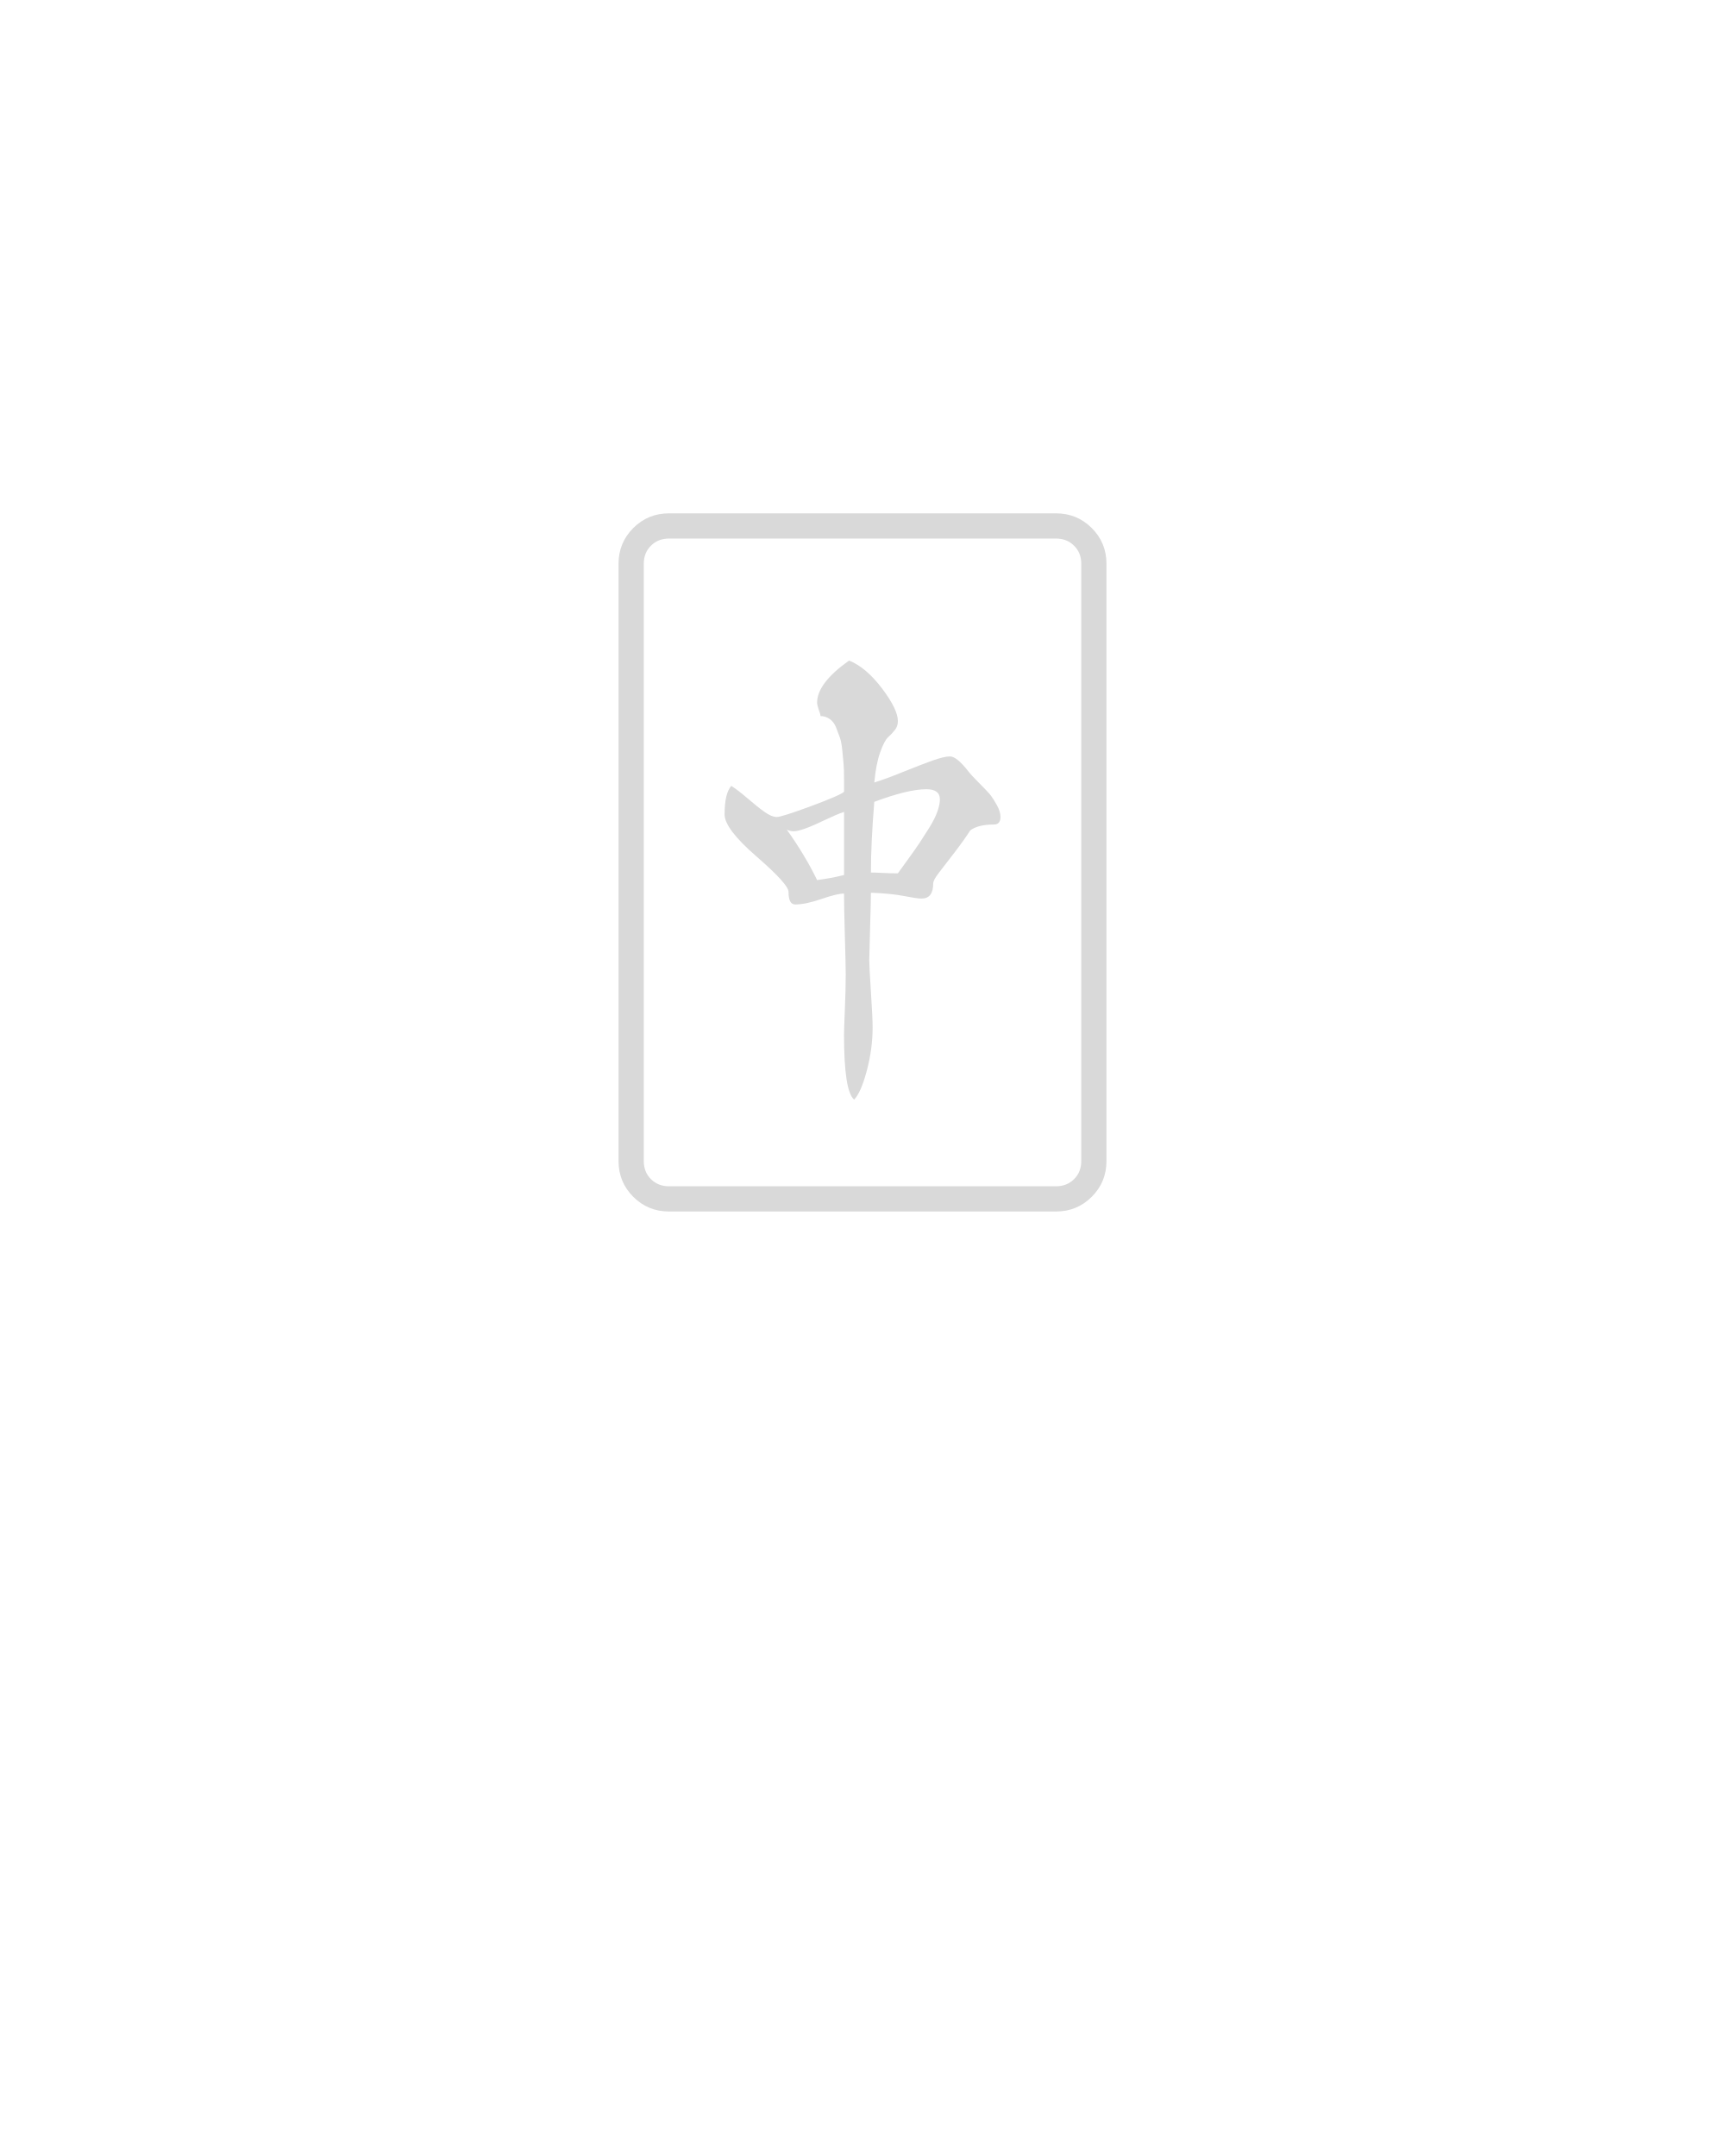
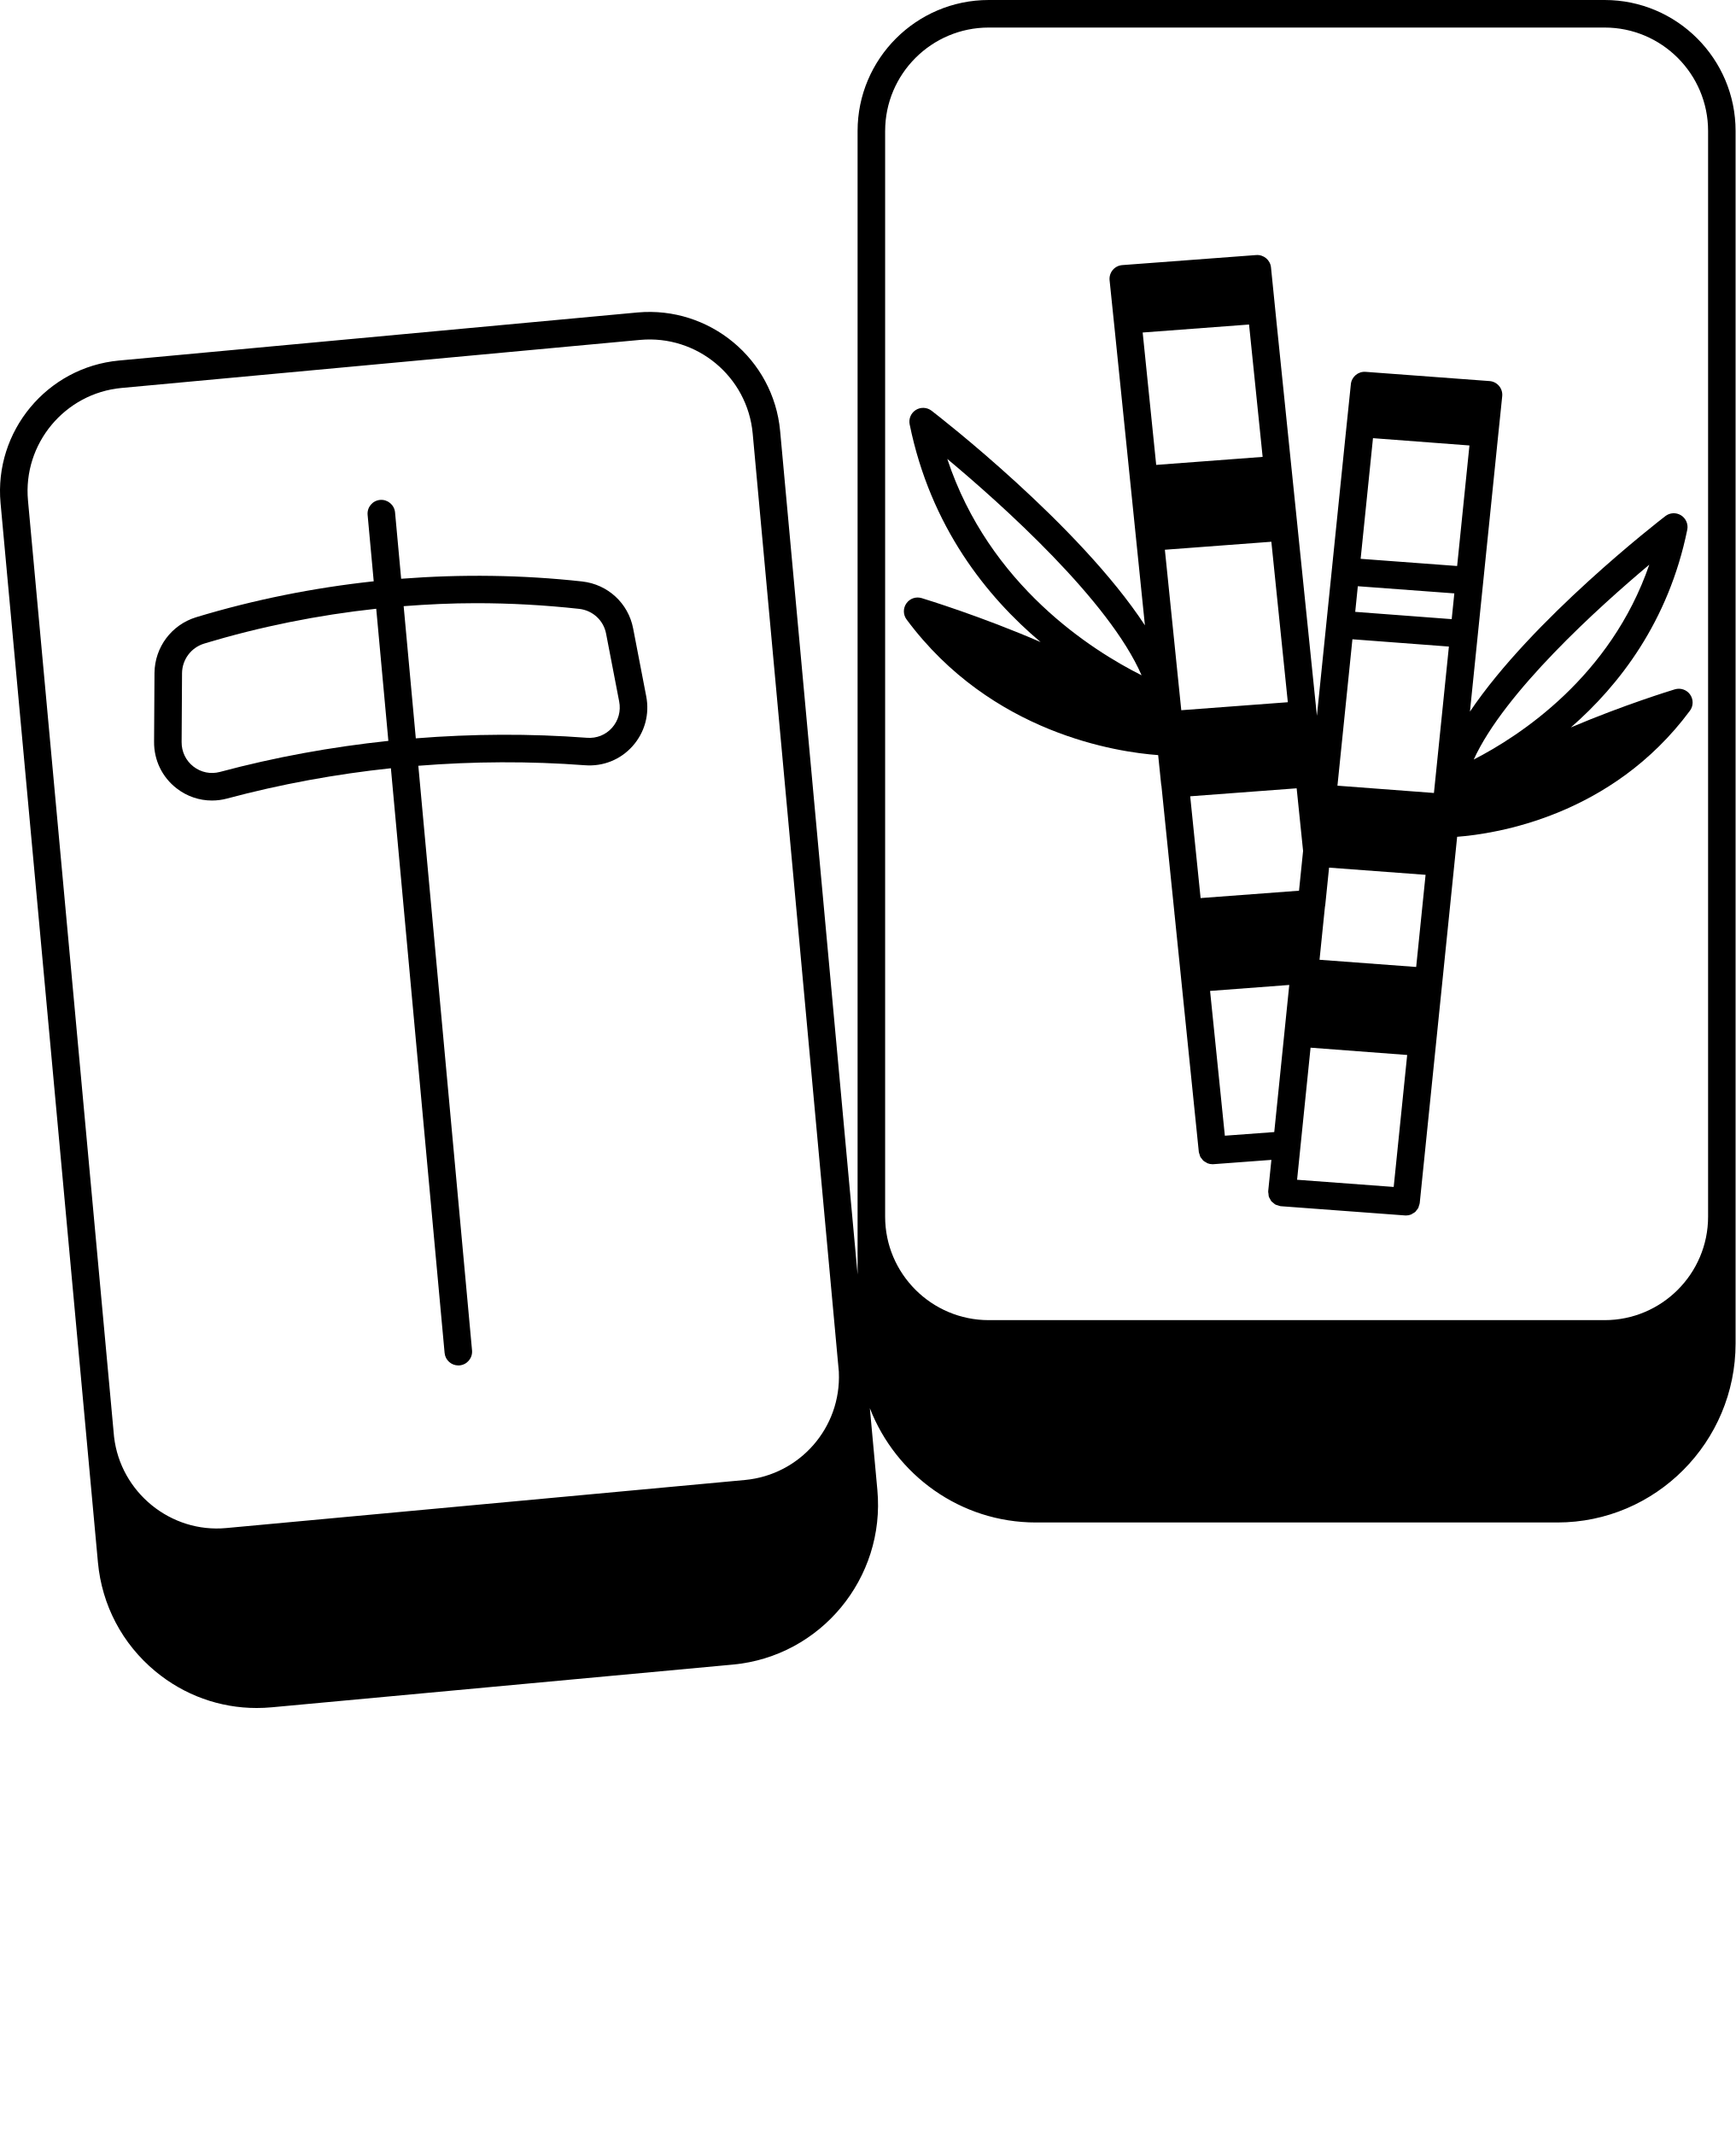
- <svg xmlns="http://www.w3.org/2000/svg" version="1.1" x="0px" y="0px" viewBox="0 0 85.04 106.3" enable-background="new 0 0 85.04 85.04" xml:space="preserve">
+ <svg xmlns="http://www.w3.org/2000/svg" version="1.1" x="0px" y="0px" viewBox="0 0 126.017 154.998" style="enable-background:new 0 0 126.017 123.998;" xml:space="preserve">
  <g>
-     <path d="M53.822,26.035c-0.484-0.482-1.072-0.725-1.764-0.725H32.982c-0.691,0-1.279,0.242-1.764,0.725   c-0.482,0.484-0.725,1.072-0.725,1.762v29.446c0,0.691,0.242,1.281,0.725,1.764c0.484,0.484,1.072,0.725,1.764,0.725h19.076   c0.691,0,1.279-0.24,1.764-0.725c0.484-0.482,0.725-1.072,0.725-1.764V27.796C54.547,27.107,54.307,26.519,53.822,26.035z    M53.305,57.242c0,0.361-0.117,0.658-0.354,0.893c-0.234,0.234-0.531,0.354-0.893,0.354H32.982c-0.359,0-0.658-0.119-0.893-0.354   s-0.352-0.531-0.352-0.893V27.796c0-0.357,0.117-0.656,0.352-0.889c0.234-0.236,0.533-0.354,0.893-0.354h19.076   c0.361,0,0.658,0.117,0.893,0.354c0.236,0.232,0.354,0.531,0.354,0.889V57.242z" fill="#d9d9d9" />
-     <path d="M48.846,39.222c-0.096-0.123-0.283-0.324-0.561-0.6c-0.277-0.277-0.455-0.471-0.539-0.582   c-0.387-0.496-0.691-0.746-0.912-0.746c-0.193,0-0.484,0.07-0.871,0.207c-0.387,0.139-0.869,0.326-1.451,0.561   c-0.58,0.236-1.051,0.408-1.41,0.518c0.055-0.605,0.152-1.104,0.291-1.492c0.137-0.387,0.27-0.637,0.395-0.746   c0.125-0.111,0.234-0.229,0.33-0.354c0.1-0.123,0.146-0.27,0.146-0.436c0-0.387-0.264-0.924-0.787-1.617   c-0.525-0.689-1.064-1.146-1.619-1.367c-1.051,0.746-1.576,1.436-1.576,2.074c0,0.082,0.027,0.199,0.082,0.352   c0.057,0.152,0.086,0.256,0.086,0.311c0.166,0,0.316,0.049,0.455,0.146s0.242,0.234,0.311,0.414s0.133,0.346,0.188,0.496   c0.055,0.154,0.096,0.375,0.123,0.664c0.027,0.291,0.049,0.512,0.062,0.664s0.021,0.393,0.021,0.725c0,0.334,0,0.539,0,0.623   c-0.111,0.111-0.65,0.346-1.617,0.705c-0.971,0.359-1.535,0.539-1.699,0.539c-0.168,0-0.369-0.084-0.604-0.25   c-0.234-0.164-0.51-0.387-0.828-0.662c-0.32-0.275-0.59-0.484-0.811-0.621c-0.221,0.248-0.33,0.719-0.33,1.408   c0,0.471,0.523,1.162,1.576,2.074c1.049,0.912,1.576,1.492,1.576,1.742c0,0.415,0.107,0.622,0.33,0.622   c0.332,0,0.762-0.088,1.287-0.268c0.523-0.182,0.896-0.27,1.119-0.27c0,0.441,0.014,1.139,0.041,2.092   c0.027,0.955,0.043,1.584,0.043,1.889c0,0.525-0.016,1.105-0.043,1.742c-0.027,0.635-0.041,1.051-0.041,1.244   c0,1.852,0.166,2.916,0.498,3.193c0.221-0.223,0.428-0.691,0.621-1.41c0.193-0.721,0.291-1.438,0.291-2.158   c0-0.303-0.027-0.883-0.084-1.74c-0.055-0.855-0.082-1.383-0.082-1.576c0-0.111,0.014-0.629,0.041-1.557   c0.027-0.926,0.041-1.512,0.041-1.76c0.664,0.025,1.211,0.08,1.639,0.164c0.43,0.084,0.711,0.125,0.852,0.125   c0.387,0,0.58-0.248,0.58-0.747c0-0.111,0.096-0.291,0.291-0.539c0.191-0.25,0.447-0.58,0.766-0.996   c0.318-0.414,0.572-0.773,0.768-1.078c0.25-0.193,0.635-0.291,1.162-0.291c0.219,0,0.33-0.125,0.33-0.373   c0-0.166-0.055-0.354-0.166-0.561C49.047,39.515,48.941,39.347,48.846,39.222z M41.609,43.142   c-0.443,0.111-0.885,0.193-1.328,0.248c-0.387-0.801-0.883-1.629-1.494-2.488c0.113,0.057,0.223,0.084,0.334,0.084   c0.139,0,0.338-0.047,0.602-0.145c0.262-0.096,0.58-0.234,0.953-0.416c0.373-0.178,0.684-0.311,0.934-0.395V43.142z M46.213,40.013   c-0.084,0.234-0.215,0.496-0.395,0.787c-0.182,0.291-0.34,0.539-0.477,0.746c-0.139,0.207-0.332,0.484-0.582,0.828   c-0.248,0.346-0.414,0.574-0.496,0.686c-0.223,0-0.469-0.006-0.748-0.021c-0.275-0.014-0.471-0.02-0.58-0.02   c0-0.996,0.057-2.158,0.166-3.484c1.105-0.414,1.965-0.623,2.57-0.623c0.443,0,0.664,0.166,0.664,0.498   C46.336,39.576,46.297,39.777,46.213,40.013z" fill="#d9d9d9" />
+     <path d="M116.507,0H71.786c-5.249,0-9.52,4.266-9.52,9.51v75.34v7.675l-5.624-61.237c-0.48-5.225-5.132-9.073-10.348-8.604   L8.633,26.175c-5.217,0.49-9.071,5.132-8.593,10.347l6.04,65.681c0,0,0,0.001,0,0.001l0.204,2.221   c0.001,0.007-0.003,0.014-0.002,0.021c0.002,0.022,0.007,0.042,0.01,0.064l0.818,8.913c0.287,3.11,1.767,5.919,4.166,7.909   c2.097,1.739,4.677,2.667,7.361,2.667c0.365,0,0.732-0.018,1.101-0.052l33.48-3.101c6.371-0.591,11.074-6.277,10.484-12.678   l-0.545-5.932c1.884,4.846,6.572,8.294,12.058,8.294h37.859c7.136,0,12.94-5.832,12.94-13V84.85V9.51   C126.017,4.266,121.751,0,116.507,0z M64.267,9.51c0-4.141,3.373-7.51,7.52-7.51h44.721c4.141,0,7.51,3.369,7.51,7.51v75.34v3.48   c0,4.141-3.369,7.51-7.51,7.51H71.786c-4.146,0-7.52-3.369-7.52-7.51v-3.48V9.51z M2.032,36.338   c-0.379-4.118,2.667-7.784,6.786-8.172l37.66-3.49c4.136-0.375,7.793,2.671,8.172,6.796l6.03,65.66c0,0,0,0.001,0,0.001   l0.228,2.482c0,0.003-0.002,0.006-0.002,0.01c0.178,4.007-2.815,7.442-6.813,7.82l-37.661,3.489   c-4.037,0.38-7.681-2.589-8.151-6.622l-0.21-2.291c0,0,0,0,0-0.001c0,0,0-0.001,0-0.001L2.032,36.338z" />
+     <path d="M84.09,54.82l0.222,2.171c0.002,0.018,0.012,0.033,0.015,0.051l0.947,9.271c0,0.011-0.005,0.02-0.004,0.031   c0.001,0.015,0.01,0.027,0.011,0.042l0.48,4.701c0,0.003-0.001,0.006-0.001,0.009c0,0.004,0.003,0.008,0.003,0.012l1.278,12.515   c0.008,0.074,0.039,0.137,0.061,0.205c0.016,0.047,0.02,0.099,0.042,0.142c0.034,0.068,0.086,0.121,0.133,0.178   c0.03,0.036,0.051,0.079,0.086,0.111c0.059,0.053,0.13,0.088,0.2,0.126c0.037,0.02,0.067,0.05,0.107,0.066   c0.114,0.045,0.237,0.07,0.365,0.07c0.024,0,0.05-0.001,0.075-0.003l0.024-0.002c0.001,0,0.002,0,0.003,0c0,0,0,0,0,0l4.174-0.311   l-0.231,2.265c0,0.005,0.002,0.01,0.001,0.015c0,0.004-0.003,0.008-0.003,0.012c-0.004,0.06,0.016,0.114,0.022,0.172   c0.007,0.071,0.005,0.143,0.026,0.209c0.019,0.06,0.057,0.109,0.087,0.163c0.032,0.058,0.055,0.121,0.098,0.171   c0.039,0.046,0.091,0.076,0.138,0.115c0.052,0.044,0.099,0.094,0.16,0.126c0.052,0.028,0.115,0.035,0.173,0.054   c0.064,0.02,0.123,0.053,0.192,0.06c0.008,0.001,0.016,0.001,0.025,0.001c0.001,0,0.002,0.001,0.003,0.001l8.983,0.668c0,0,0,0,0,0   c0.001,0,0.002,0,0.003,0l0.024,0.002c0.025,0.002,0.051,0.003,0.075,0.003c0.128,0,0.251-0.025,0.365-0.07   c0.039-0.016,0.07-0.045,0.107-0.066c0.07-0.038,0.141-0.073,0.2-0.126c0.035-0.032,0.056-0.075,0.086-0.111   c0.048-0.057,0.099-0.111,0.133-0.178c0.022-0.044,0.027-0.095,0.042-0.142c0.022-0.068,0.053-0.131,0.061-0.205l2.521-24.678   c0,0,0,0,0,0s0,0,0,0l0.196-1.916c2.783-0.211,11.219-1.485,16.901-9.153c0.257-0.347,0.262-0.819,0.014-1.172   c-0.248-0.352-0.693-0.505-1.107-0.381c-0.285,0.086-3.728,1.142-7.551,2.766c3.51-3.061,7.09-7.68,8.45-14.349   c0.084-0.409-0.096-0.827-0.45-1.049c-0.353-0.221-0.809-0.2-1.139,0.056c-0.491,0.378-9.692,7.504-14.189,14.194l1.964-19.218   c0-0.001,0-0.002,0-0.004c0,0,0-0.001,0-0.001l0.379-3.673c0.028-0.269-0.054-0.538-0.227-0.745   c-0.174-0.208-0.424-0.337-0.693-0.356l-9-0.67c-0.537-0.04-1.014,0.356-1.069,0.896l-0.379,3.662c0,0.001,0,0.001,0,0.002   c0,0.001-0.001,0.002-0.001,0.004l-2.086,20.407l-1.412-13.766c0-0.005,0.002-0.009,0.002-0.014c0-0.006-0.004-0.012-0.005-0.018   l-0.426-4.15c0-0.001,0-0.001,0-0.002c0-0.001-0.001-0.002-0.001-0.002l-1.091-10.634c0,0,0-0.001,0-0.001l-0.4-3.967   c-0.054-0.539-0.532-0.933-1.07-0.896l-9.729,0.73c-0.27,0.021-0.519,0.148-0.692,0.355c-0.173,0.208-0.255,0.477-0.228,0.745   l0.41,3.967c0,0,0,0,0,0c0,0,0,0.001,0,0.001l2.155,21.083C78.35,38.111,68.172,30.23,67.636,29.817   c-0.331-0.254-0.785-0.275-1.139-0.056c-0.354,0.222-0.534,0.64-0.45,1.049c1.518,7.443,5.602,12.513,9.51,15.804   c-4.315-1.869-8.321-3.095-8.64-3.192c-0.413-0.126-0.859,0.027-1.107,0.382c-0.249,0.353-0.243,0.825,0.015,1.171   C71.992,53.285,81.178,54.609,84.09,54.82z M83.947,33.751l-0.982-9.611l7.724-0.58l0.002,0.02c0,0,0,0,0,0.001   c0,0.001,0,0.001,0,0.002l0.984,9.587L83.947,33.751z M92.308,39.33l1.196,11.65l-7.736,0.581l-1.191-11.65L92.308,39.33z    M105.402,44.949l-7.005-0.529l0.19-1.861l7.006,0.52L105.402,44.949z M99.687,31.81l7.004,0.53l-0.894,8.751l-7.006-0.522   L99.687,31.81z M98.194,46.41l7.005,0.529l-1.086,10.63l-7.006-0.529L98.194,46.41z M101.191,86.171l-7.015-0.522l0.979-9.589   l7.015,0.53L101.191,86.171z M95.806,69.678l0.392-3.839c0.012-0.045,0.02-0.092,0.024-0.14l0.277-2.71l7.007,0.522l-0.683,6.69   L95.806,69.678z M94.612,61.776l-0.295,2.888l-7.146,0.535l-0.755-7.389l7.729-0.58L94.612,61.776z M88.932,82.451l-1.073-10.511   l5.75-0.434l-1.09,10.68L88.932,82.451z M119.748,40.994c-2.806,8.149-9.426,12.442-12.746,14.148   C109.229,50.256,116.073,44.081,119.748,40.994z M68.779,33.317c3.964,3.313,11.751,10.279,14.107,15.707   C79.326,47.24,71.822,42.519,68.779,33.317z" />
+     <path d="M12.817,57.229c0.75,0.583,1.648,0.888,2.571,0.888c0.361,0,0.727-0.046,1.088-0.142c3.912-1.049,7.936-1.781,11.905-2.202   l3.9,42.448c0.048,0.519,0.484,0.908,0.995,0.908c0.03,0,0.062-0.001,0.093-0.004c0.55-0.051,0.954-0.537,0.904-1.088l-3.9-42.443   c4-0.319,8.063-0.342,12.094-0.038c1.317,0.101,2.578-0.398,3.459-1.386c0.888-0.995,1.25-2.319,0.992-3.63l-0.949-4.921   c-0.352-1.825-1.834-3.193-3.691-3.404c-4.357-0.482-8.775-0.535-13.152-0.198l-0.443-4.819c-0.051-0.55-0.545-0.954-1.087-0.905   c-0.551,0.051-0.955,0.537-0.905,1.087l0.443,4.821c-4.351,0.47-8.685,1.334-12.903,2.612c-1.777,0.55-2.988,2.166-3.014,4.029   l-0.03,5.008C11.175,55.183,11.769,56.414,12.817,57.229z M34.55,43.79c2.51,0,5.018,0.139,7.504,0.413   c0.981,0.112,1.766,0.833,1.951,1.796l0.95,4.924c0.137,0.694-0.054,1.393-0.521,1.917c-0.461,0.515-1.119,0.776-1.812,0.723   c-4.146-0.313-8.321-0.289-12.432,0.04l-0.882-9.596C31.051,43.873,32.8,43.79,34.55,43.79z M13.217,48.863   c0.014-0.986,0.658-1.846,1.6-2.137c4.083-1.237,8.284-2.076,12.5-2.532l0.881,9.593c-4.13,0.437-8.243,1.185-12.236,2.256   c-0.671,0.176-1.369,0.034-1.918-0.393c-0.551-0.429-0.864-1.078-0.857-1.784L13.217,48.863z" />
  </g>
</svg>
